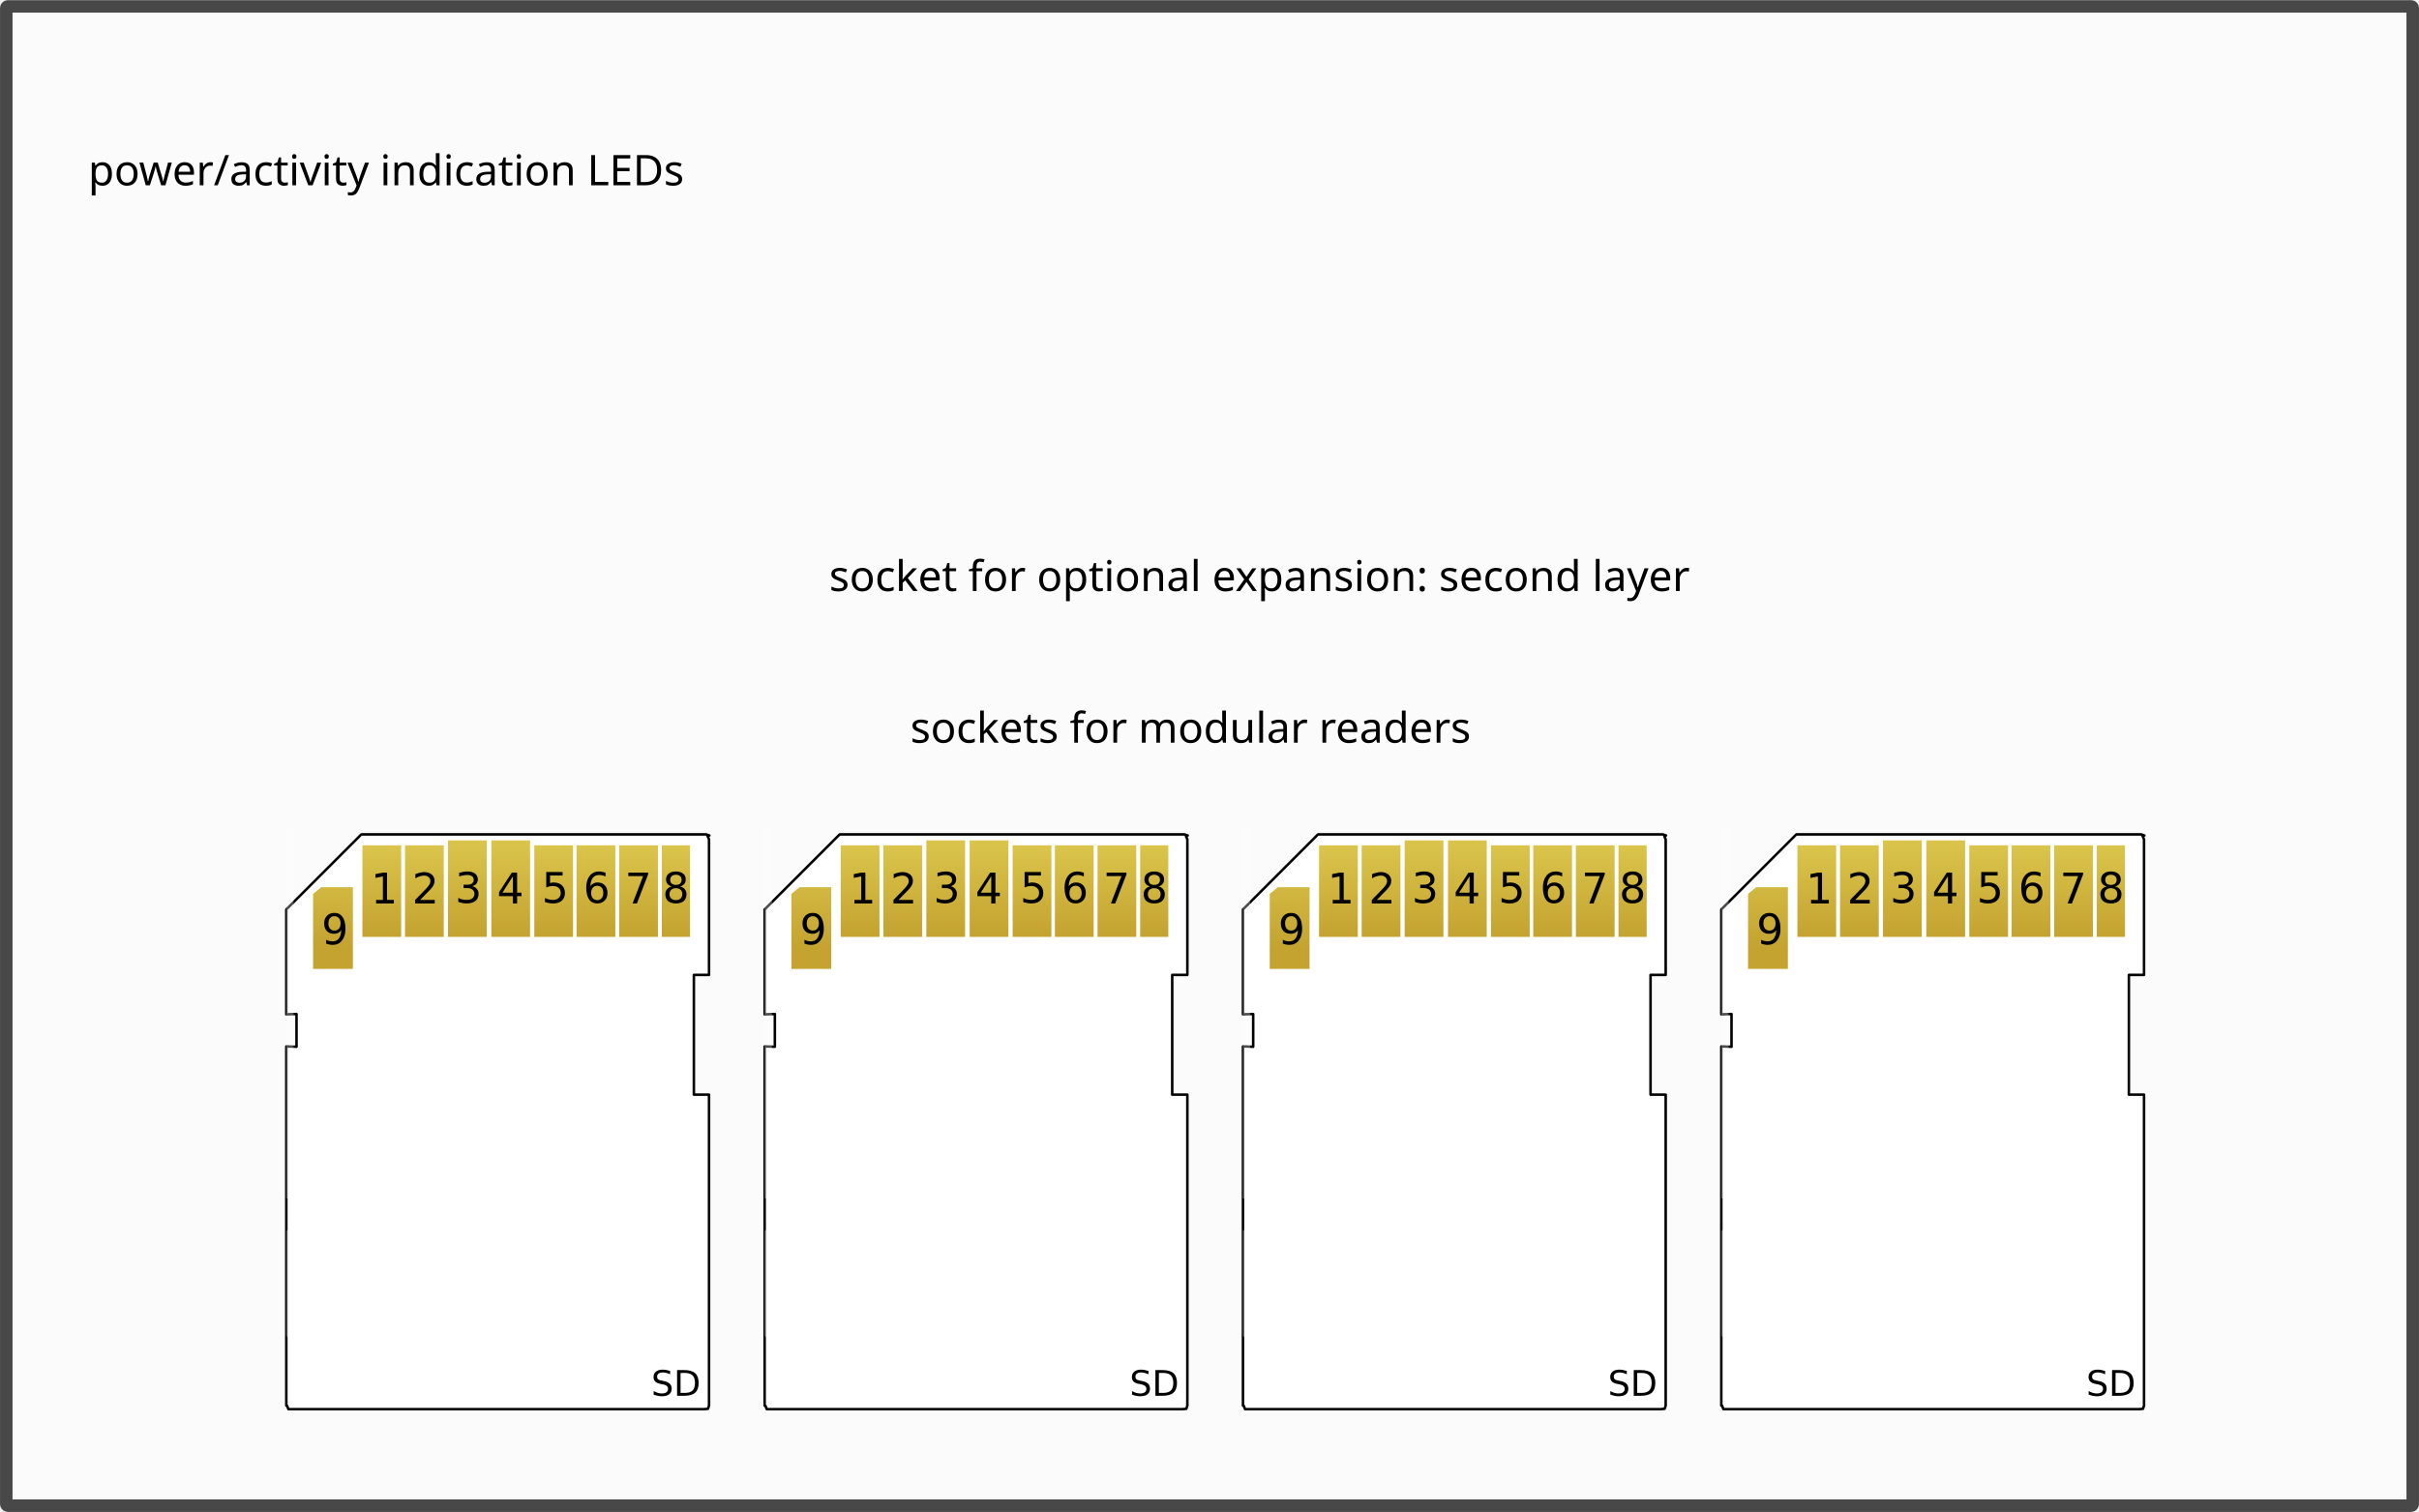
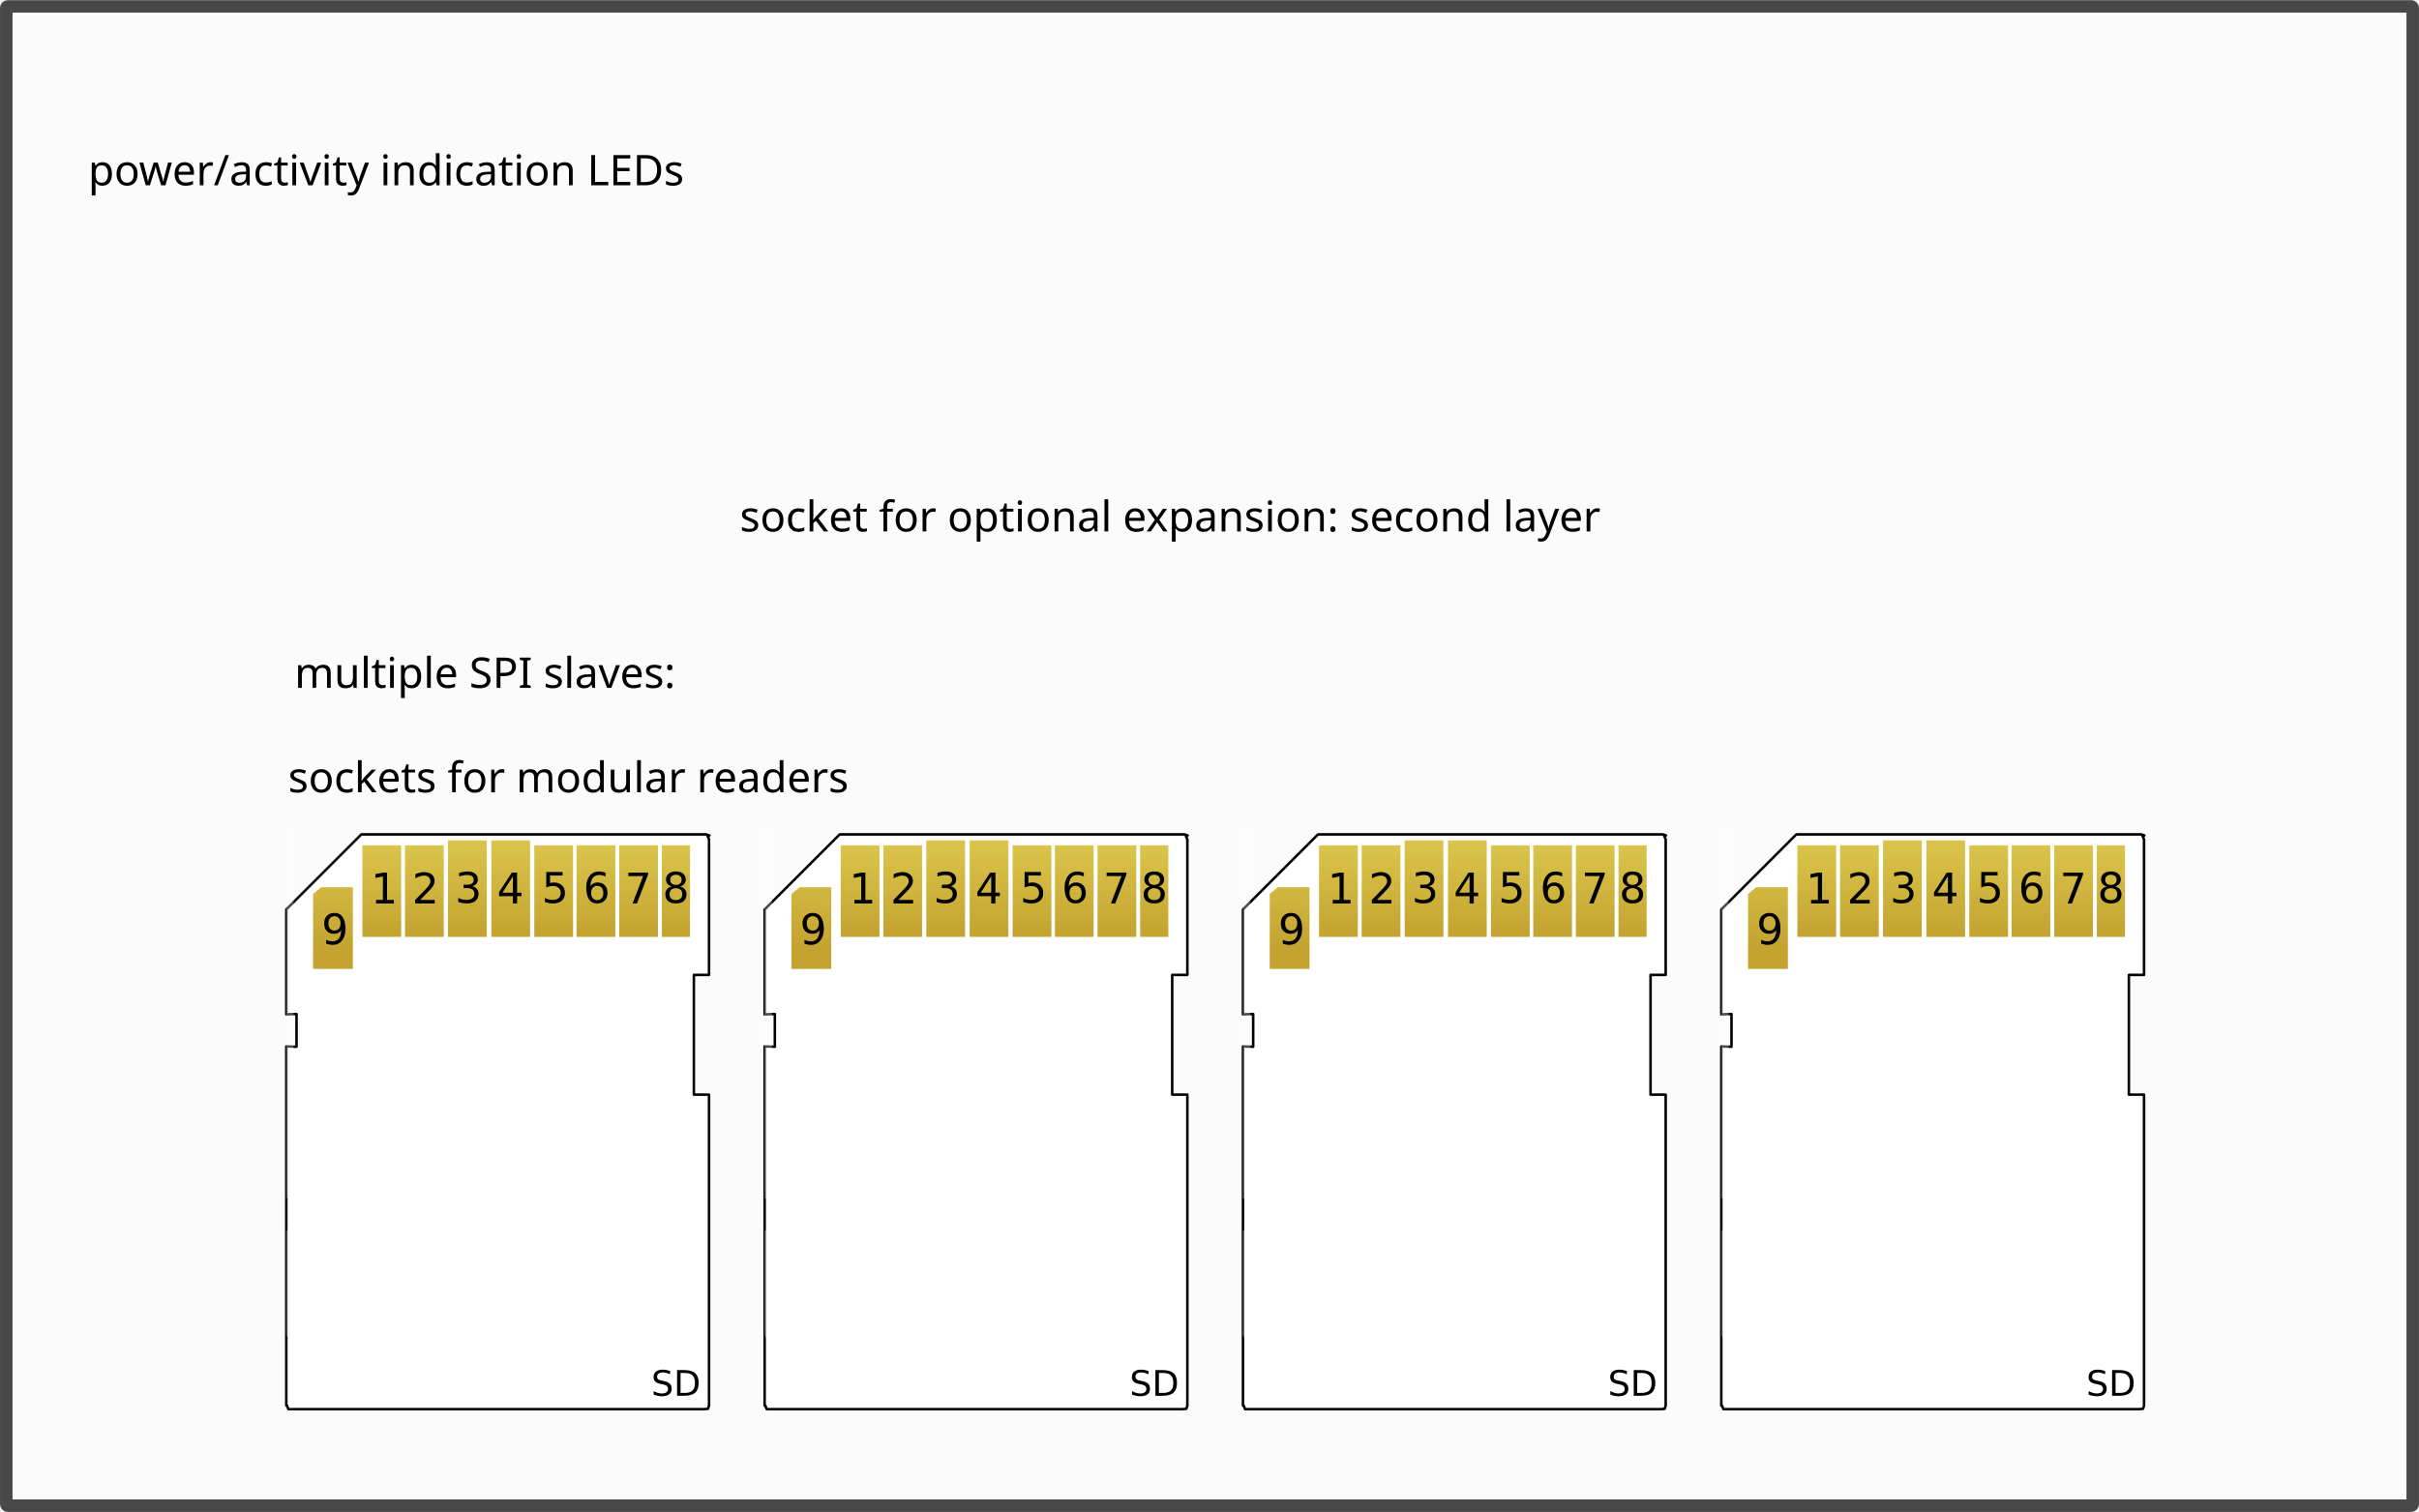
<svg xmlns="http://www.w3.org/2000/svg" xmlns:xlink="http://www.w3.org/1999/xlink" enable-background="new 0 0 303.33 457.818" xml:space="preserve" height="428.531" width="685.562" version="1.0" y="0px" x="0px" viewBox="0 0 686.696 429.051" id="svg3319">
  <defs id="defs3321">
    <linearGradient id="b" y2="-353" gradientUnits="userSpaceOnUse" x2="-498" gradientTransform="matrix(6.236,0,0,21.26,3110,7962)" y1="-354" x1="-498">
      <stop stop-color="#DBC64D" offset="0" id="stop3324" />
      <stop stop-color="#C4A330" offset="1" id="stop3326" />
    </linearGradient>
    <linearGradient id="a" y2="452" gradientUnits="userSpaceOnUse" x2="5.55" y1="422" x1="6.22">
      <stop stop-color="#DBC64D" offset="0" id="stop3329" />
      <stop stop-color="#C4A330" offset="1" id="stop3331" />
    </linearGradient>
    <linearGradient id="ad" y2="200" xlink:href="#a" gradientUnits="userSpaceOnUse" x2="45.6" gradientTransform="matrix(3.37,0,0,0.297,-346,-15.4)" y1="200" x1="41.3" />
    <linearGradient id="ac" y2="200" xlink:href="#a" gradientUnits="userSpaceOnUse" x2="45.6" gradientTransform="matrix(3.37,0,0,0.297,-346,7.01)" y1="200" x1="41.3" />
    <linearGradient id="ab" y2="200" xlink:href="#a" gradientUnits="userSpaceOnUse" x2="45.6" gradientTransform="matrix(3.37,0,0,0.297,-346,18.3)" y1="200" x1="41.3" />
    <linearGradient id="aa" y2="200" xlink:href="#a" gradientUnits="userSpaceOnUse" x2="45.6" gradientTransform="matrix(3.37,0,0,0.297,-346,23.9)" y1="200" x1="41.3" />
    <linearGradient id="z" y2="200" xlink:href="#a" gradientUnits="userSpaceOnUse" x2="45.6" gradientTransform="matrix(3.37,0,0,0.297,-346,-3.88)" y1="200" x1="41.3" />
    <linearGradient id="y" y2="200" xlink:href="#a" gradientUnits="userSpaceOnUse" x2="45.6" gradientTransform="matrix(3.37,0,0,0.297,-346,-9.66)" y1="200" x1="41.3" />
    <linearGradient id="x" y2="200" xlink:href="#a" gradientUnits="userSpaceOnUse" x2="45.6" gradientTransform="matrix(3.75,0,0,0.297,-362,1.48)" y1="200" x1="41.3" />
    <linearGradient id="w" y2="200" xlink:href="#a" gradientUnits="userSpaceOnUse" x2="45.6" gradientTransform="matrix(3.75,0,0,0.297,-362,12.6)" y1="200" x1="41.3" />
    <linearGradient id="v" y2="-353" xlink:href="#b" gradientUnits="userSpaceOnUse" x2="-498" gradientTransform="matrix(6.236,0,0,21.26,3183,7578)" y1="-354" x1="-498" />
    <linearGradient id="u" y2="-353" xlink:href="#b" gradientUnits="userSpaceOnUse" x2="-498" gradientTransform="matrix(6.236,0,0,21.26,3191,7578)" y1="-354" x1="-498" />
    <linearGradient id="t" y2="-353" xlink:href="#b" gradientUnits="userSpaceOnUse" x2="-498" gradientTransform="matrix(6.236,0,0,21.26,3177,7578)" y1="-354" x1="-498" />
    <linearGradient id="s" y2="-353" xlink:href="#b" gradientUnits="userSpaceOnUse" x2="-498" gradientTransform="matrix(6.236,0,0,21.26,3171,7578)" y1="-354" x1="-498" />
    <linearGradient id="r" y2="-353" xlink:href="#b" gradientUnits="userSpaceOnUse" x2="-498" gradientTransform="matrix(6.236,0,0,21.26,3154,7578)" y1="-354" x1="-498" />
    <linearGradient id="q" y2="-353" xlink:href="#b" gradientUnits="userSpaceOnUse" x2="-498" gradientTransform="matrix(6.236,0,0,21.26,3148,7578)" y1="-354" x1="-498" />
    <linearGradient id="p" y2="-353" xlink:href="#b" gradientUnits="userSpaceOnUse" x2="-498" gradientTransform="matrix(6.236,0,0,21.26,3134,7578)" y1="-354" x1="-498" />
    <linearGradient id="o" y2="-353" xlink:href="#b" gradientUnits="userSpaceOnUse" x2="-498" gradientTransform="matrix(6.236,0,0,21.26,3127,7578)" y1="-354" x1="-498" />
    <linearGradient id="n" y2="-353" xlink:href="#b" gradientUnits="userSpaceOnUse" x2="-498" gradientTransform="matrix(6.236,0,0,21.26,3119,7578)" y1="-354" x1="-498" />
    <linearGradient id="m" y2="-353" xlink:href="#b" gradientUnits="userSpaceOnUse" x2="-498" gradientTransform="matrix(6.236,0,0,22.68,3141,8079)" y1="-354" x1="-498" />
    <linearGradient id="l" y2="-353" xlink:href="#b" gradientUnits="userSpaceOnUse" x2="-498" gradientTransform="matrix(6.236,0,0,22.68,3162,8079)" y1="-354" x1="-498" />
    <linearGradient id="k" y2="98.8" xlink:href="#a" gradientUnits="userSpaceOnUse" x2="221" gradientTransform="matrix(0.88,0,0,0.929,-166,-61.3)" y1="70.1" x1="221" />
    <linearGradient id="j" y2="452" xlink:href="#a" gradientUnits="userSpaceOnUse" x2="5.55" gradientTransform="translate(8,-418)" y1="422" x1="6.22" />
    <linearGradient id="i" y2="98.8" xlink:href="#a" gradientUnits="userSpaceOnUse" x2="221" gradientTransform="matrix(0.88,0,0,0.929,-118,-61.3)" y1="70.1" x1="221" />
    <linearGradient id="h" y2="98.8" xlink:href="#a" gradientUnits="userSpaceOnUse" x2="221" gradientTransform="matrix(0.88,0,0,0.929,-106,-61.3)" y1="70.1" x1="221" />
    <linearGradient id="g" y2="98.8" xlink:href="#a" gradientUnits="userSpaceOnUse" x2="221" gradientTransform="matrix(0.88,0,0,0.929,-93.6,-61.3)" y1="70.1" x1="221" />
    <linearGradient id="f" y2="98.8" xlink:href="#a" gradientUnits="userSpaceOnUse" x2="221" gradientTransform="matrix(0.88,0,0,0.929,-154,-61.3)" y1="70.1" x1="221" />
    <linearGradient id="e" y2="98.8" xlink:href="#a" gradientUnits="userSpaceOnUse" x2="221" gradientTransform="matrix(0.88,0,0,0.979,-130,-66.2)" y1="70.1" x1="221" />
    <linearGradient id="d" y2="98.8" xlink:href="#a" gradientUnits="userSpaceOnUse" x2="221" gradientTransform="matrix(0.88,0,0,0.979,-142,-66.2)" y1="70.1" x1="221" />
    <linearGradient id="c" y2="98.8" xlink:href="#a" gradientUnits="userSpaceOnUse" x2="221" gradientTransform="matrix(0.64,0,0,0.929,-30.2,-61.3)" y1="70.1" x1="221" />
    <linearGradient xlink:href="#a" id="linearGradient3640" gradientUnits="userSpaceOnUse" gradientTransform="matrix(0.64,0,0,0.929,-30.2,-61.3)" x1="221" y1="70.1" x2="221" y2="98.8" />
    <linearGradient xlink:href="#a" id="linearGradient3642" gradientUnits="userSpaceOnUse" gradientTransform="matrix(0.88,0,0,0.979,-142,-66.2)" x1="221" y1="70.1" x2="221" y2="98.8" />
    <linearGradient xlink:href="#a" id="linearGradient3644" gradientUnits="userSpaceOnUse" gradientTransform="matrix(0.88,0,0,0.979,-130,-66.2)" x1="221" y1="70.1" x2="221" y2="98.8" />
    <linearGradient xlink:href="#a" id="linearGradient3646" gradientUnits="userSpaceOnUse" gradientTransform="matrix(0.88,0,0,0.929,-154,-61.3)" x1="221" y1="70.1" x2="221" y2="98.8" />
    <linearGradient xlink:href="#a" id="linearGradient3648" gradientUnits="userSpaceOnUse" gradientTransform="matrix(0.88,0,0,0.929,-93.6,-61.3)" x1="221" y1="70.1" x2="221" y2="98.8" />
    <linearGradient xlink:href="#a" id="linearGradient3650" gradientUnits="userSpaceOnUse" gradientTransform="matrix(0.88,0,0,0.929,-106,-61.3)" x1="221" y1="70.1" x2="221" y2="98.8" />
    <linearGradient xlink:href="#a" id="linearGradient3652" gradientUnits="userSpaceOnUse" gradientTransform="matrix(0.88,0,0,0.929,-118,-61.3)" x1="221" y1="70.1" x2="221" y2="98.8" />
    <linearGradient xlink:href="#a" id="linearGradient3654" gradientUnits="userSpaceOnUse" gradientTransform="translate(8,-418)" x1="6.22" y1="422" x2="5.55" y2="452" />
    <linearGradient xlink:href="#a" id="linearGradient3656" gradientUnits="userSpaceOnUse" gradientTransform="matrix(0.88,0,0,0.929,-166,-61.3)" x1="221" y1="70.1" x2="221" y2="98.8" />
    <linearGradient xlink:href="#a-6" id="linearGradient3640-9" gradientUnits="userSpaceOnUse" gradientTransform="matrix(0.64,0,0,0.929,-30.2,-61.3)" x1="221" y1="70.1" x2="221" y2="98.8" />
    <linearGradient id="a-6" y2="452" gradientUnits="userSpaceOnUse" x2="5.55" y1="422" x1="6.22">
      <stop stop-color="#DBC64D" offset="0" id="stop3329-0" />
      <stop stop-color="#C4A330" offset="1" id="stop3331-9" />
    </linearGradient>
    <linearGradient xlink:href="#a-6" id="linearGradient3642-3" gradientUnits="userSpaceOnUse" gradientTransform="matrix(0.88,0,0,0.979,-142,-66.2)" x1="221" y1="70.1" x2="221" y2="98.8" />
    <linearGradient id="linearGradient3110" y2="452" gradientUnits="userSpaceOnUse" x2="5.55" y1="422" x1="6.22">
      <stop stop-color="#DBC64D" offset="0" id="stop3112" />
      <stop stop-color="#C4A330" offset="1" id="stop3114" />
    </linearGradient>
    <linearGradient xlink:href="#a-6" id="linearGradient3644-4" gradientUnits="userSpaceOnUse" gradientTransform="matrix(0.88,0,0,0.979,-130,-66.2)" x1="221" y1="70.1" x2="221" y2="98.8" />
    <linearGradient id="linearGradient3117" y2="452" gradientUnits="userSpaceOnUse" x2="5.55" y1="422" x1="6.22">
      <stop stop-color="#DBC64D" offset="0" id="stop3119" />
      <stop stop-color="#C4A330" offset="1" id="stop3121" />
    </linearGradient>
    <linearGradient xlink:href="#a-6" id="linearGradient3646-7" gradientUnits="userSpaceOnUse" gradientTransform="matrix(0.88,0,0,0.929,-154,-61.3)" x1="221" y1="70.1" x2="221" y2="98.8" />
    <linearGradient id="linearGradient3124" y2="452" gradientUnits="userSpaceOnUse" x2="5.55" y1="422" x1="6.22">
      <stop stop-color="#DBC64D" offset="0" id="stop3126" />
      <stop stop-color="#C4A330" offset="1" id="stop3128" />
    </linearGradient>
    <linearGradient xlink:href="#a-6" id="linearGradient3648-6" gradientUnits="userSpaceOnUse" gradientTransform="matrix(0.88,0,0,0.929,-93.6,-61.3)" x1="221" y1="70.1" x2="221" y2="98.8" />
    <linearGradient id="linearGradient3131" y2="452" gradientUnits="userSpaceOnUse" x2="5.55" y1="422" x1="6.22">
      <stop stop-color="#DBC64D" offset="0" id="stop3133" />
      <stop stop-color="#C4A330" offset="1" id="stop3135" />
    </linearGradient>
    <linearGradient xlink:href="#a-6" id="linearGradient3650-1" gradientUnits="userSpaceOnUse" gradientTransform="matrix(0.88,0,0,0.929,-106,-61.3)" x1="221" y1="70.1" x2="221" y2="98.8" />
    <linearGradient id="linearGradient3138" y2="452" gradientUnits="userSpaceOnUse" x2="5.55" y1="422" x1="6.22">
      <stop stop-color="#DBC64D" offset="0" id="stop3140" />
      <stop stop-color="#C4A330" offset="1" id="stop3142" />
    </linearGradient>
    <linearGradient xlink:href="#a-6" id="linearGradient3652-7" gradientUnits="userSpaceOnUse" gradientTransform="matrix(0.88,0,0,0.929,-118,-61.3)" x1="221" y1="70.1" x2="221" y2="98.8" />
    <linearGradient id="linearGradient3145" y2="452" gradientUnits="userSpaceOnUse" x2="5.55" y1="422" x1="6.22">
      <stop stop-color="#DBC64D" offset="0" id="stop3147" />
      <stop stop-color="#C4A330" offset="1" id="stop3149" />
    </linearGradient>
    <linearGradient xlink:href="#a-6" id="linearGradient3654-7" gradientUnits="userSpaceOnUse" gradientTransform="translate(8,-418)" x1="6.22" y1="422" x2="5.55" y2="452" />
    <linearGradient id="linearGradient3152" y2="452" gradientUnits="userSpaceOnUse" x2="5.55" y1="422" x1="6.22">
      <stop stop-color="#DBC64D" offset="0" id="stop3154" />
      <stop stop-color="#C4A330" offset="1" id="stop3156" />
    </linearGradient>
    <linearGradient xlink:href="#a-6" id="linearGradient3656-5" gradientUnits="userSpaceOnUse" gradientTransform="matrix(0.88,0,0,0.929,-166,-61.3)" x1="221" y1="70.1" x2="221" y2="98.8" />
    <linearGradient id="linearGradient3159" y2="452" gradientUnits="userSpaceOnUse" x2="5.55" y1="422" x1="6.22">
      <stop stop-color="#DBC64D" offset="0" id="stop3161" />
      <stop stop-color="#C4A330" offset="1" id="stop3163" />
    </linearGradient>
    <linearGradient xlink:href="#a-7" id="linearGradient3640-5" gradientUnits="userSpaceOnUse" gradientTransform="matrix(0.64,0,0,0.929,-30.2,-61.3)" x1="221" y1="70.1" x2="221" y2="98.8" />
    <linearGradient id="a-7" y2="452" gradientUnits="userSpaceOnUse" x2="5.55" y1="422" x1="6.22">
      <stop stop-color="#DBC64D" offset="0" id="stop3329-8" />
      <stop stop-color="#C4A330" offset="1" id="stop3331-7" />
    </linearGradient>
    <linearGradient xlink:href="#a-7" id="linearGradient3642-2" gradientUnits="userSpaceOnUse" gradientTransform="matrix(0.88,0,0,0.979,-142,-66.2)" x1="221" y1="70.1" x2="221" y2="98.8" />
    <linearGradient id="linearGradient3110-1" y2="452" gradientUnits="userSpaceOnUse" x2="5.55" y1="422" x1="6.22">
      <stop stop-color="#DBC64D" offset="0" id="stop3112-5" />
      <stop stop-color="#C4A330" offset="1" id="stop3114-4" />
    </linearGradient>
    <linearGradient xlink:href="#a-7" id="linearGradient3644-41" gradientUnits="userSpaceOnUse" gradientTransform="matrix(0.88,0,0,0.979,-130,-66.2)" x1="221" y1="70.1" x2="221" y2="98.8" />
    <linearGradient id="linearGradient3117-8" y2="452" gradientUnits="userSpaceOnUse" x2="5.55" y1="422" x1="6.22">
      <stop stop-color="#DBC64D" offset="0" id="stop3119-7" />
      <stop stop-color="#C4A330" offset="1" id="stop3121-7" />
    </linearGradient>
    <linearGradient xlink:href="#a-7" id="linearGradient3646-3" gradientUnits="userSpaceOnUse" gradientTransform="matrix(0.88,0,0,0.929,-154,-61.3)" x1="221" y1="70.1" x2="221" y2="98.8" />
    <linearGradient id="linearGradient3124-3" y2="452" gradientUnits="userSpaceOnUse" x2="5.55" y1="422" x1="6.22">
      <stop stop-color="#DBC64D" offset="0" id="stop3126-0" />
      <stop stop-color="#C4A330" offset="1" id="stop3128-5" />
    </linearGradient>
    <linearGradient xlink:href="#a-7" id="linearGradient3648-65" gradientUnits="userSpaceOnUse" gradientTransform="matrix(0.88,0,0,0.929,-93.6,-61.3)" x1="221" y1="70.1" x2="221" y2="98.8" />
    <linearGradient id="linearGradient3131-6" y2="452" gradientUnits="userSpaceOnUse" x2="5.55" y1="422" x1="6.22">
      <stop stop-color="#DBC64D" offset="0" id="stop3133-0" />
      <stop stop-color="#C4A330" offset="1" id="stop3135-4" />
    </linearGradient>
    <linearGradient xlink:href="#a-7" id="linearGradient3650-2" gradientUnits="userSpaceOnUse" gradientTransform="matrix(0.88,0,0,0.929,-106,-61.3)" x1="221" y1="70.1" x2="221" y2="98.8" />
    <linearGradient id="linearGradient3138-9" y2="452" gradientUnits="userSpaceOnUse" x2="5.55" y1="422" x1="6.22">
      <stop stop-color="#DBC64D" offset="0" id="stop3140-1" />
      <stop stop-color="#C4A330" offset="1" id="stop3142-5" />
    </linearGradient>
    <linearGradient xlink:href="#a-7" id="linearGradient3652-3" gradientUnits="userSpaceOnUse" gradientTransform="matrix(0.88,0,0,0.929,-118,-61.3)" x1="221" y1="70.1" x2="221" y2="98.8" />
    <linearGradient id="linearGradient3145-1" y2="452" gradientUnits="userSpaceOnUse" x2="5.55" y1="422" x1="6.22">
      <stop stop-color="#DBC64D" offset="0" id="stop3147-5" />
      <stop stop-color="#C4A330" offset="1" id="stop3149-4" />
    </linearGradient>
    <linearGradient xlink:href="#a-7" id="linearGradient3654-1" gradientUnits="userSpaceOnUse" gradientTransform="translate(8,-418)" x1="6.22" y1="422" x2="5.55" y2="452" />
    <linearGradient id="linearGradient3152-3" y2="452" gradientUnits="userSpaceOnUse" x2="5.55" y1="422" x1="6.22">
      <stop stop-color="#DBC64D" offset="0" id="stop3154-1" />
      <stop stop-color="#C4A330" offset="1" id="stop3156-1" />
    </linearGradient>
    <linearGradient xlink:href="#a-7" id="linearGradient3656-0" gradientUnits="userSpaceOnUse" gradientTransform="matrix(0.88,0,0,0.929,-166,-61.3)" x1="221" y1="70.1" x2="221" y2="98.8" />
    <linearGradient id="linearGradient3159-3" y2="452" gradientUnits="userSpaceOnUse" x2="5.55" y1="422" x1="6.22">
      <stop stop-color="#DBC64D" offset="0" id="stop3161-3" />
      <stop stop-color="#C4A330" offset="1" id="stop3163-7" />
    </linearGradient>
    <linearGradient xlink:href="#a-5" id="linearGradient3640-1" gradientUnits="userSpaceOnUse" gradientTransform="matrix(0.64,0,0,0.929,-30.2,-61.3)" x1="221" y1="70.1" x2="221" y2="98.8" />
    <linearGradient id="a-5" y2="452" gradientUnits="userSpaceOnUse" x2="5.55" y1="422" x1="6.22">
      <stop stop-color="#DBC64D" offset="0" id="stop3329-9" />
      <stop stop-color="#C4A330" offset="1" id="stop3331-90" />
    </linearGradient>
    <linearGradient xlink:href="#a-5" id="linearGradient3642-7" gradientUnits="userSpaceOnUse" gradientTransform="matrix(0.88,0,0,0.979,-142,-66.2)" x1="221" y1="70.1" x2="221" y2="98.8" />
    <linearGradient id="linearGradient3110-18" y2="452" gradientUnits="userSpaceOnUse" x2="5.55" y1="422" x1="6.22">
      <stop stop-color="#DBC64D" offset="0" id="stop3112-2" />
      <stop stop-color="#C4A330" offset="1" id="stop3114-6" />
    </linearGradient>
    <linearGradient xlink:href="#a-5" id="linearGradient3644-7" gradientUnits="userSpaceOnUse" gradientTransform="matrix(0.88,0,0,0.979,-130,-66.2)" x1="221" y1="70.1" x2="221" y2="98.8" />
    <linearGradient id="linearGradient3117-1" y2="452" gradientUnits="userSpaceOnUse" x2="5.55" y1="422" x1="6.22">
      <stop stop-color="#DBC64D" offset="0" id="stop3119-3" />
      <stop stop-color="#C4A330" offset="1" id="stop3121-73" />
    </linearGradient>
    <linearGradient xlink:href="#a-5" id="linearGradient3646-6" gradientUnits="userSpaceOnUse" gradientTransform="matrix(0.88,0,0,0.929,-154,-61.3)" x1="221" y1="70.1" x2="221" y2="98.8" />
    <linearGradient id="linearGradient3124-1" y2="452" gradientUnits="userSpaceOnUse" x2="5.55" y1="422" x1="6.22">
      <stop stop-color="#DBC64D" offset="0" id="stop3126-1" />
      <stop stop-color="#C4A330" offset="1" id="stop3128-8" />
    </linearGradient>
    <linearGradient xlink:href="#a-5" id="linearGradient3648-3" gradientUnits="userSpaceOnUse" gradientTransform="matrix(0.88,0,0,0.929,-93.6,-61.3)" x1="221" y1="70.1" x2="221" y2="98.8" />
    <linearGradient id="linearGradient3131-8" y2="452" gradientUnits="userSpaceOnUse" x2="5.55" y1="422" x1="6.22">
      <stop stop-color="#DBC64D" offset="0" id="stop3133-1" />
      <stop stop-color="#C4A330" offset="1" id="stop3135-2" />
    </linearGradient>
    <linearGradient xlink:href="#a-5" id="linearGradient3650-5" gradientUnits="userSpaceOnUse" gradientTransform="matrix(0.88,0,0,0.929,-106,-61.3)" x1="221" y1="70.1" x2="221" y2="98.8" />
    <linearGradient id="linearGradient3138-8" y2="452" gradientUnits="userSpaceOnUse" x2="5.55" y1="422" x1="6.22">
      <stop stop-color="#DBC64D" offset="0" id="stop3140-0" />
      <stop stop-color="#C4A330" offset="1" id="stop3142-2" />
    </linearGradient>
    <linearGradient xlink:href="#a-5" id="linearGradient3652-8" gradientUnits="userSpaceOnUse" gradientTransform="matrix(0.88,0,0,0.929,-118,-61.3)" x1="221" y1="70.1" x2="221" y2="98.8" />
    <linearGradient id="linearGradient3145-5" y2="452" gradientUnits="userSpaceOnUse" x2="5.55" y1="422" x1="6.22">
      <stop stop-color="#DBC64D" offset="0" id="stop3147-6" />
      <stop stop-color="#C4A330" offset="1" id="stop3149-6" />
    </linearGradient>
    <linearGradient xlink:href="#a-5" id="linearGradient3654-6" gradientUnits="userSpaceOnUse" gradientTransform="translate(8,-418)" x1="6.22" y1="422" x2="5.55" y2="452" />
    <linearGradient id="linearGradient3152-2" y2="452" gradientUnits="userSpaceOnUse" x2="5.55" y1="422" x1="6.22">
      <stop stop-color="#DBC64D" offset="0" id="stop3154-7" />
      <stop stop-color="#C4A330" offset="1" id="stop3156-8" />
    </linearGradient>
    <linearGradient xlink:href="#a-5" id="linearGradient3656-4" gradientUnits="userSpaceOnUse" gradientTransform="matrix(0.88,0,0,0.929,-166,-61.3)" x1="221" y1="70.1" x2="221" y2="98.8" />
    <linearGradient id="linearGradient3159-4" y2="452" gradientUnits="userSpaceOnUse" x2="5.55" y1="422" x1="6.22">
      <stop stop-color="#DBC64D" offset="0" id="stop3161-9" />
      <stop stop-color="#C4A330" offset="1" id="stop3163-4" />
    </linearGradient>
  </defs>
  <rect style="opacity:0.7;fill:#ffffff;fill-opacity:1;stroke:#000000;stroke-width:3.549;stroke-linecap:round;stroke-linejoin:miter;stroke-miterlimit:4;stroke-opacity:1;stroke-dasharray:none;stroke-dashoffset:0" id="rect3676" width="683.127" height="425.702" x="1.784" y="1.729" rx="0.47" ry="0.47" />
  <g id="g3599" transform="translate(80.87477,235.2269)">
    <path id="path3361" stroke-miterlimit="3" d="m 120,2.1 0.4,0.9 v 38.5 h -4.3 v 34 h 4.3 v 88.3 l -0.3,0.9 -1.1,0.1 H 1 l -0.4,-1 H 0.4 v -102 l 2.9,0.1 V 52.6 L 0.4,52.7 V 22.9 L 21.7,1.6 h 97.9 l 0.9,0.3 z" style="fill:#ffffff;stroke:#000000;stroke-width:0.72;stroke-linecap:round;stroke-linejoin:round;stroke-miterlimit:3" />
    <g id="g3369" transform="matrix(1,0,0,-1,-4.6,458)">
      <rect id="rect3373" x="4.96" y="353" width="2.12" height="105" style="fill:#ffffff;fill-opacity:0.3" />
    </g>
    <g id="g3375" transform="matrix(1,0,0,-1,-4.6,458)">
      <polygon id="polygon3379" points="7.09,312 7.09,344 4.96,344 4.96,314 " style="fill:#ffffff;fill-opacity:0.3" />
    </g>
    <text id="text3387" xml:space="preserve" x="104" y="161" font-size="12px" line-height="125%" style="font-size:12px;line-height:125%;fill:#000000;font-family:Bitstream Vera Sans">
      <tspan id="tspan3389" x="104" y="161" font-size="10px" style="font-size:10px">SD</tspan>
    </text>
    <g id="g3391">
      <rect id="rect3393" x="107" y="4.7" width="8" height="26" style="fill:url(#linearGradient3640)" />
      <rect id="rect3395" x="46.3" y="3.3" width="11" height="27.4" style="fill:url(#linearGradient3642)" />
      <rect id="rect3397" x="58.6" y="3.3" width="11" height="27.4" style="fill:url(#linearGradient3644)" />
      <rect id="rect3399" x="34.1" y="4.7" width="11" height="26" style="fill:url(#linearGradient3646)" />
      <rect id="rect3401" x="94.9" y="4.7" width="11" height="26" style="fill:url(#linearGradient3648)" />
      <rect id="rect3403" x="82.8" y="4.7" width="11" height="26" style="fill:url(#linearGradient3650)" />
      <rect id="rect3405" x="70.8" y="4.7" width="11" height="26" style="fill:url(#linearGradient3652)" />
    </g>
    <path id="path3407" d="M 8,39.8 H 19.3 V 16.6 h -9 L 8,18.5 v 21.3 z" style="fill:url(#linearGradient3654)" />
    <rect id="rect3409" x="21.8" y="4.63" width="11" height="25.2" style="fill:none" />
    <rect id="rect3411" x="22" y="4.7" width="11" height="26" style="fill:url(#linearGradient3656)" />
    <g id="g3413" font-size="12px" style="font-size:12px;fill:#000000;font-family:Bitstream Vera Sans">
      <text id="text3415" xml:space="preserve" x="10.4" y="32.8" line-height="125%" style="line-height:125%">
        <tspan id="tspan3417" x="10.4" y="32.8">9</tspan>
      </text>
      <text id="text3419" xml:space="preserve" x="24.4" y="21.2" line-height="125%" style="line-height:125%">
        <tspan id="tspan3421" x="24.4" y="21.2">1</tspan>
      </text>
      <text id="text3423" xml:space="preserve" x="36.1" y="21.2" line-height="125%" style="line-height:125%">
        <tspan id="tspan3425" x="36.1" y="21.2">2</tspan>
      </text>
      <text id="text3427" xml:space="preserve" x="48.3" y="21.03" line-height="125%" style="line-height:125%">
        <tspan id="tspan3429" x="48.3" y="21.03">3</tspan>
      </text>
      <text id="text3431" xml:space="preserve" x="60.2" y="21.2" line-height="125%" style="line-height:125%">
        <tspan id="tspan3433" x="60.2" y="21.2">4</tspan>
      </text>
      <text id="text3435" xml:space="preserve" x="72.9" y="21.03" line-height="125%" style="line-height:125%">
        <tspan id="tspan3437" x="72.9" y="21.03">5</tspan>
      </text>
      <text id="text3439" xml:space="preserve" x="84.7" y="21.03" line-height="125%" style="line-height:125%">
        <tspan id="tspan3441" x="84.7" y="21.03">6</tspan>
      </text>
      <text id="text3443" xml:space="preserve" x="96.5" y="21.2" line-height="125%" style="line-height:125%">
        <tspan id="tspan3445" x="96.5" y="21.2">7</tspan>
      </text>
      <text id="text3447" xml:space="preserve" x="107.186" y="21.03" line-height="125%" style="line-height:125%">
        <tspan id="tspan3449" x="107.186" y="21.03">8</tspan>
      </text>
    </g>
  </g>
  <g id="g3599-4" transform="translate(216.6621,235.2269)">
    <path id="path3361-7" stroke-miterlimit="3" d="m 120,2.1 0.4,0.9 v 38.5 h -4.3 v 34 h 4.3 v 88.3 l -0.3,0.9 -1.1,0.1 H 1 l -0.4,-1 H 0.4 v -102 l 2.9,0.1 V 52.6 L 0.4,52.7 V 22.9 L 21.7,1.6 h 97.9 l 0.9,0.3 z" style="fill:#ffffff;stroke:#000000;stroke-width:0.72;stroke-linecap:round;stroke-linejoin:round;stroke-miterlimit:3" />
    <g id="g3369-5" transform="matrix(1,0,0,-1,-4.6,458)">
      <rect id="rect3373-1" x="4.96" y="353" width="2.12" height="105" style="fill:#ffffff;fill-opacity:0.3" />
    </g>
    <g id="g3375-2" transform="matrix(1,0,0,-1,-4.6,458)">
      <polygon id="polygon3379-7" points="4.96,344 4.96,314 7.09,312 7.09,344 " style="fill:#ffffff;fill-opacity:0.3" />
    </g>
    <text id="text3387-9" xml:space="preserve" x="104" y="161" font-size="12px" line-height="125%" style="font-size:12px;line-height:125%;fill:#000000;font-family:Bitstream Vera Sans">
      <tspan id="tspan3389-3" x="104" y="161" font-size="10px" style="font-size:10px">SD</tspan>
    </text>
    <g id="g3391-6">
      <rect id="rect3393-1" x="107" y="4.7" width="8" height="26" style="fill:url(#linearGradient3640-9)" />
      <rect id="rect3395-9" x="46.3" y="3.3" width="11" height="27.4" style="fill:url(#linearGradient3642-3)" />
      <rect id="rect3397-4" x="58.6" y="3.3" width="11" height="27.4" style="fill:url(#linearGradient3644-4)" />
      <rect id="rect3399-1" x="34.1" y="4.7" width="11" height="26" style="fill:url(#linearGradient3646-7)" />
      <rect id="rect3401-6" x="94.9" y="4.7" width="11" height="26" style="fill:url(#linearGradient3648-6)" />
      <rect id="rect3403-2" x="82.8" y="4.7" width="11" height="26" style="fill:url(#linearGradient3650-1)" />
      <rect id="rect3405-2" x="70.8" y="4.7" width="11" height="26" style="fill:url(#linearGradient3652-7)" />
    </g>
    <path id="path3407-6" d="M 8,39.8 H 19.3 V 16.6 h -9 L 8,18.5 v 21.3 z" style="fill:url(#linearGradient3654-7)" />
    <rect id="rect3409-3" x="21.8" y="4.63" width="11" height="25.2" style="fill:none" />
    <rect id="rect3411-1" x="22" y="4.7" width="11" height="26" style="fill:url(#linearGradient3656-5)" />
    <g id="g3413-6" font-size="12px" style="font-size:12px;fill:#000000;font-family:Bitstream Vera Sans">
      <text id="text3415-3" xml:space="preserve" x="10.4" y="32.8" line-height="125%" style="line-height:125%">
        <tspan id="tspan3417-4" x="10.4" y="32.8">9</tspan>
      </text>
      <text id="text3419-1" xml:space="preserve" x="24.4" y="21.2" line-height="125%" style="line-height:125%">
        <tspan id="tspan3421-2" x="24.4" y="21.2">1</tspan>
      </text>
      <text id="text3423-2" xml:space="preserve" x="36.1" y="21.2" line-height="125%" style="line-height:125%">
        <tspan id="tspan3425-2" x="36.1" y="21.2">2</tspan>
      </text>
      <text id="text3427-9" xml:space="preserve" x="48.3" y="21.03" line-height="125%" style="line-height:125%">
        <tspan id="tspan3429-2" x="48.3" y="21.03">3</tspan>
      </text>
      <text id="text3431-9" xml:space="preserve" x="60.2" y="21.2" line-height="125%" style="line-height:125%">
        <tspan id="tspan3433-6" x="60.2" y="21.2">4</tspan>
      </text>
      <text id="text3435-9" xml:space="preserve" x="72.9" y="21.03" line-height="125%" style="line-height:125%">
        <tspan id="tspan3437-4" x="72.9" y="21.03">5</tspan>
      </text>
      <text id="text3439-0" xml:space="preserve" x="84.7" y="21.03" line-height="125%" style="line-height:125%">
        <tspan id="tspan3441-2" x="84.7" y="21.03">6</tspan>
      </text>
      <text id="text3443-8" xml:space="preserve" x="96.5" y="21.2" line-height="125%" style="line-height:125%">
        <tspan id="tspan3445-0" x="96.5" y="21.2">7</tspan>
      </text>
      <text id="text3447-9" xml:space="preserve" x="107.186" y="21.03" line-height="125%" style="line-height:125%">
        <tspan id="tspan3449-7" x="107.186" y="21.03">8</tspan>
      </text>
    </g>
  </g>
  <g id="g3599-0" transform="translate(352.4494,235.2269)">
    <path id="path3361-78" stroke-miterlimit="3" d="m 120,2.1 0.4,0.9 v 38.5 h -4.3 v 34 h 4.3 v 88.3 l -0.3,0.9 -1.1,0.1 H 1 l -0.4,-1 H 0.4 v -102 l 2.9,0.1 V 52.6 L 0.4,52.7 V 22.9 L 21.7,1.6 h 97.9 l 0.9,0.3 z" style="fill:#ffffff;stroke:#000000;stroke-width:0.72;stroke-linecap:round;stroke-linejoin:round;stroke-miterlimit:3" />
    <g id="g3369-0" transform="matrix(1,0,0,-1,-4.6,458)">
      <rect id="rect3373-7" x="4.96" y="353" width="2.12" height="105" style="fill:#ffffff;fill-opacity:0.3" />
    </g>
    <g id="g3375-3" transform="matrix(1,0,0,-1,-4.6,458)">
      <polygon id="polygon3379-0" points="7.09,344 4.96,344 4.96,314 7.09,312 " style="fill:#ffffff;fill-opacity:0.3" />
    </g>
    <text id="text3387-0" xml:space="preserve" x="104" y="161" font-size="12px" line-height="125%" style="font-size:12px;line-height:125%;fill:#000000;font-family:Bitstream Vera Sans">
      <tspan id="tspan3389-5" x="104" y="161" font-size="10px" style="font-size:10px">SD</tspan>
    </text>
    <g id="g3391-5">
      <rect id="rect3393-8" x="107" y="4.7" width="8" height="26" style="fill:url(#linearGradient3640-5)" />
      <rect id="rect3395-5" x="46.3" y="3.3" width="11" height="27.4" style="fill:url(#linearGradient3642-2)" />
      <rect id="rect3397-1" x="58.6" y="3.3" width="11" height="27.4" style="fill:url(#linearGradient3644-41)" />
      <rect id="rect3399-16" x="34.1" y="4.7" width="11" height="26" style="fill:url(#linearGradient3646-3)" />
      <rect id="rect3401-4" x="94.9" y="4.7" width="11" height="26" style="fill:url(#linearGradient3648-65)" />
      <rect id="rect3403-6" x="82.8" y="4.7" width="11" height="26" style="fill:url(#linearGradient3650-2)" />
      <rect id="rect3405-9" x="70.8" y="4.7" width="11" height="26" style="fill:url(#linearGradient3652-3)" />
    </g>
    <path id="path3407-63" d="M 8,39.8 H 19.3 V 16.6 h -9 L 8,18.5 v 21.3 z" style="fill:url(#linearGradient3654-1)" />
    <rect id="rect3409-37" x="21.8" y="4.63" width="11" height="25.2" style="fill:none" />
    <rect id="rect3411-8" x="22" y="4.7" width="11" height="26" style="fill:url(#linearGradient3656-0)" />
    <g id="g3413-7" font-size="12px" style="font-size:12px;fill:#000000;font-family:Bitstream Vera Sans">
      <text id="text3415-8" xml:space="preserve" x="10.4" y="32.8" line-height="125%" style="line-height:125%">
        <tspan id="tspan3417-0" x="10.4" y="32.8">9</tspan>
      </text>
      <text id="text3419-0" xml:space="preserve" x="24.4" y="21.2" line-height="125%" style="line-height:125%">
        <tspan id="tspan3421-3" x="24.4" y="21.2">1</tspan>
      </text>
      <text id="text3423-7" xml:space="preserve" x="36.1" y="21.2" line-height="125%" style="line-height:125%">
        <tspan id="tspan3425-0" x="36.1" y="21.2">2</tspan>
      </text>
      <text id="text3427-2" xml:space="preserve" x="48.3" y="21.03" line-height="125%" style="line-height:125%">
        <tspan id="tspan3429-7" x="48.3" y="21.03">3</tspan>
      </text>
      <text id="text3431-2" xml:space="preserve" x="60.2" y="21.2" line-height="125%" style="line-height:125%">
        <tspan id="tspan3433-8" x="60.2" y="21.2">4</tspan>
      </text>
      <text id="text3435-5" xml:space="preserve" x="72.9" y="21.03" line-height="125%" style="line-height:125%">
        <tspan id="tspan3437-7" x="72.9" y="21.03">5</tspan>
      </text>
      <text id="text3439-8" xml:space="preserve" x="84.7" y="21.03" line-height="125%" style="line-height:125%">
        <tspan id="tspan3441-5" x="84.7" y="21.03">6</tspan>
      </text>
      <text id="text3443-9" xml:space="preserve" x="96.5" y="21.2" line-height="125%" style="line-height:125%">
        <tspan id="tspan3445-3" x="96.5" y="21.2">7</tspan>
      </text>
      <text id="text3447-2" xml:space="preserve" x="107.186" y="21.03" line-height="125%" style="line-height:125%">
        <tspan id="tspan3449-8" x="107.186" y="21.03">8</tspan>
      </text>
    </g>
  </g>
  <g id="g3599-8" transform="translate(488.2367,235.2269)">
    <path id="path3361-71" stroke-miterlimit="3" d="m 120,2.1 0.4,0.9 v 38.5 h -4.3 v 34 h 4.3 v 88.3 l -0.3,0.9 -1.1,0.1 H 1 l -0.4,-1 H 0.4 v -102 l 2.9,0.1 V 52.6 L 0.4,52.7 V 22.9 L 21.7,1.6 h 97.9 l 0.9,0.3 z" style="fill:#ffffff;stroke:#000000;stroke-width:0.72;stroke-linecap:round;stroke-linejoin:round;stroke-miterlimit:3" />
    <g id="g3369-1" transform="matrix(1,0,0,-1,-4.6,458)">
      <rect id="rect3373-8" x="4.96" y="353" width="2.12" height="105" style="fill:#ffffff;fill-opacity:0.3" />
    </g>
    <g id="g3375-5" transform="matrix(1,0,0,-1,-4.6,458)">
      <polygon id="polygon3379-1" points="7.09,344 4.96,344 4.96,314 7.09,312 " style="fill:#ffffff;fill-opacity:0.3" />
    </g>
    <text id="text3387-6" xml:space="preserve" x="104" y="161" font-size="12px" line-height="125%" style="font-size:12px;line-height:125%;fill:#000000;font-family:Bitstream Vera Sans">
      <tspan id="tspan3389-55" x="104" y="161" font-size="10px" style="font-size:10px">SD</tspan>
    </text>
    <g id="g3391-66">
      <rect id="rect3393-7" x="107" y="4.7" width="8" height="26" style="fill:url(#linearGradient3640-1)" />
      <rect id="rect3395-2" x="46.3" y="3.3" width="11" height="27.4" style="fill:url(#linearGradient3642-7)" />
      <rect id="rect3397-7" x="58.6" y="3.3" width="11" height="27.4" style="fill:url(#linearGradient3644-7)" />
      <rect id="rect3399-9" x="34.1" y="4.7" width="11" height="26" style="fill:url(#linearGradient3646-6)" />
      <rect id="rect3401-65" x="94.9" y="4.7" width="11" height="26" style="fill:url(#linearGradient3648-3)" />
      <rect id="rect3403-4" x="82.8" y="4.7" width="11" height="26" style="fill:url(#linearGradient3650-5)" />
      <rect id="rect3405-3" x="70.8" y="4.7" width="11" height="26" style="fill:url(#linearGradient3652-8)" />
    </g>
    <path id="path3407-3" d="M 8,39.8 H 19.3 V 16.6 h -9 L 8,18.5 v 21.3 z" style="fill:url(#linearGradient3654-6)" />
    <rect id="rect3409-370" x="21.8" y="4.63" width="11" height="25.2" style="fill:none" />
    <rect id="rect3411-13" x="22" y="4.7" width="11" height="26" style="fill:url(#linearGradient3656-4)" />
    <g id="g3413-62" font-size="12px" style="font-size:12px;fill:#000000;font-family:Bitstream Vera Sans">
      <text id="text3415-7" xml:space="preserve" x="10.4" y="32.8" line-height="125%" style="line-height:125%">
        <tspan id="tspan3417-6" x="10.4" y="32.8">9</tspan>
      </text>
      <text id="text3419-9" xml:space="preserve" x="24.4" y="21.2" line-height="125%" style="line-height:125%">
        <tspan id="tspan3421-8" x="24.4" y="21.2">1</tspan>
      </text>
      <text id="text3423-8" xml:space="preserve" x="36.1" y="21.2" line-height="125%" style="line-height:125%">
        <tspan id="tspan3425-28" x="36.1" y="21.2">2</tspan>
      </text>
      <text id="text3427-3" xml:space="preserve" x="48.3" y="21.03" line-height="125%" style="line-height:125%">
        <tspan id="tspan3429-9" x="48.3" y="21.03">3</tspan>
      </text>
      <text id="text3431-0" xml:space="preserve" x="60.2" y="21.2" line-height="125%" style="line-height:125%">
        <tspan id="tspan3433-1" x="60.2" y="21.2">4</tspan>
      </text>
      <text id="text3435-7" xml:space="preserve" x="72.9" y="21.03" line-height="125%" style="line-height:125%">
        <tspan id="tspan3437-79" x="72.9" y="21.03">5</tspan>
      </text>
      <text id="text3439-5" xml:space="preserve" x="84.7" y="21.03" line-height="125%" style="line-height:125%">
        <tspan id="tspan3441-4" x="84.7" y="21.03">6</tspan>
      </text>
      <text id="text3443-3" xml:space="preserve" x="96.5" y="21.2" line-height="125%" style="line-height:125%">
        <tspan id="tspan3445-4" x="96.5" y="21.2">7</tspan>
      </text>
      <text id="text3447-5" xml:space="preserve" x="107.186" y="21.03" line-height="125%" style="line-height:125%">
        <tspan id="tspan3449-0" x="107.186" y="21.03">8</tspan>
      </text>
    </g>
  </g>
  <text xml:space="preserve" style="font-size:12.02px;font-style:normal;font-weight:normal;line-height:125%;letter-spacing:0px;word-spacing:0px;fill:#000000;fill-opacity:1;stroke:none;font-family:Sans" x="-63.104" y="52.524" id="text3678">
    <tspan id="tspan3680" x="-63.104" y="52.524">SATA</tspan>
  </text>
  <text xml:space="preserve" style="font-size:12.02px;font-style:normal;font-weight:normal;line-height:125%;letter-spacing:0px;word-spacing:0px;fill:#000000;fill-opacity:1;stroke:none;font-family:Sans" x="716.182" y="55.529" id="text3682">
    <tspan id="tspan3684" x="716.182" y="55.529">PATA</tspan>
  </text>
  <text xml:space="preserve" style="font-size:12.02px;font-style:normal;font-weight:normal;line-height:125%;letter-spacing:0px;word-spacing:0px;fill:#000000;fill-opacity:1;stroke:none;font-family:Sans" x="538.889" y="-32.828" id="text3686">
    <tspan id="tspan3688" x="538.889" y="-32.828">USB</tspan>
  </text>
  <text xml:space="preserve" style="font-size:12.02px;font-style:normal;font-weight:normal;line-height:125%;letter-spacing:0px;word-spacing:0px;fill:#000000;fill-opacity:1;stroke:none;font-family:Sans" x="60.099" y="470.213" id="text3690">
    <tspan id="tspan3692" x="60.099" y="470.213">Arduino</tspan>
  </text>
  <text xml:space="preserve" style="font-size:12.02px;font-style:normal;font-weight:normal;line-height:125%;letter-spacing:0px;word-spacing:0px;fill:#000000;fill-opacity:1;stroke:none;font-family:Sans" x="551.911" y="470.213" id="text3694">
    <tspan id="tspan3696" x="551.911" y="470.213">Raspberry Pi</tspan>
  </text>
-   <text xml:space="preserve" style="font-size:12.02px;font-style:normal;font-weight:normal;line-height:125%;letter-spacing:0px;word-spacing:0px;fill:#000000;fill-opacity:1;stroke:none;font-family:Sans" x="258.426" y="210.785" id="text3698">
-     <tspan id="tspan3700" x="258.426" y="210.785">sockets for modular readers</tspan>
-   </text>
-   <text xml:space="preserve" style="font-size:12.02px;font-style:normal;font-weight:normal;line-height:125%;letter-spacing:0px;word-spacing:0px;fill:#000000;fill-opacity:1;stroke:none;font-family:Sans" x="235.388" y="167.714" id="text3702">
-     <tspan id="tspan3704" x="235.388" y="167.714">socket for optional expansion: second layer</tspan>
+   <text xml:space="preserve" style="font-size:12.02px;font-style:normal;font-weight:normal;line-height:125%;letter-spacing:0px;word-spacing:0px;fill:#000000;fill-opacity:1;stroke:none;font-family:Sans" x="81.805" y="224.877" id="text3698">
+     <tspan id="tspan3700" x="81.805" y="224.877">sockets for modular readers</tspan>
+   </text>
+   <text xml:space="preserve" style="font-size:12.02px;font-style:normal;font-weight:normal;line-height:125%;letter-spacing:0px;word-spacing:0px;fill:#000000;fill-opacity:1;stroke:none;font-family:Sans" x="210.023" y="150.803" id="text3702">
+     <tspan id="tspan3704" x="210.023" y="150.803">socket for optional expansion: second layer</tspan>
  </text>
  <text xml:space="preserve" style="font-size:12.02px;font-style:normal;font-weight:normal;line-height:125%;letter-spacing:0px;word-spacing:0px;fill:#000000;fill-opacity:1;stroke:none;font-family:Sans" x="25.041" y="52.524" id="text3706">
    <tspan id="tspan3708" x="25.041" y="52.524">power/activity indication LEDs</tspan>
  </text>
  <text xml:space="preserve" style="font-size:12.02px;font-style:normal;font-weight:normal;line-height:125%;letter-spacing:0px;word-spacing:0px;fill:#000000;fill-opacity:1;stroke:none;font-family:Sans" x="106.175" y="-32.987" id="text3710">
    <tspan id="tspan3712" x="106.175" y="-32.987">RJ45</tspan>
  </text>
  <text xml:space="preserve" style="font-size:12.02px;font-style:normal;font-weight:normal;line-height:125%;letter-spacing:0px;word-spacing:0px;fill:#000000;fill-opacity:1;stroke:none;font-family:Sans" x="315.521" y="-32.617" id="text3714">
    <tspan id="tspan3716" x="315.521" y="-32.617">FiberChannel</tspan>
  </text>
+   <text xml:space="preserve" style="font-size:12.02px;font-style:normal;font-weight:normal;line-height:125%;letter-spacing:0px;word-spacing:0px;fill:#000000;fill-opacity:1;stroke:none;font-family:Sans" x="83.613" y="195.216" id="text3313">
+     <tspan id="tspan3315" x="83.613" y="195.216">multiple SPI slaves:</tspan>
+   </text>
</svg>
